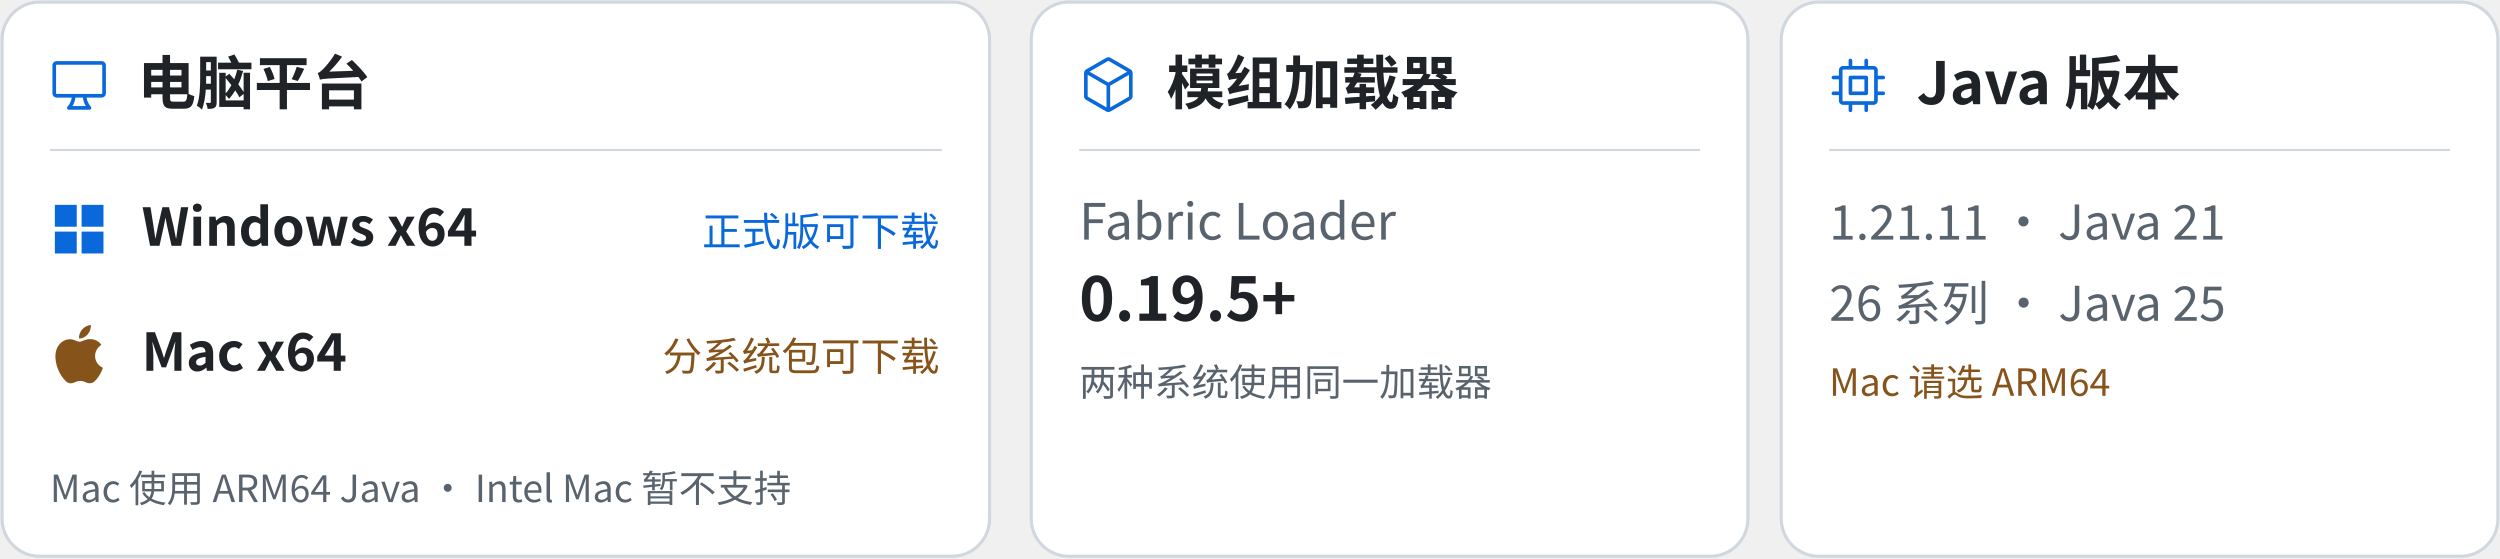
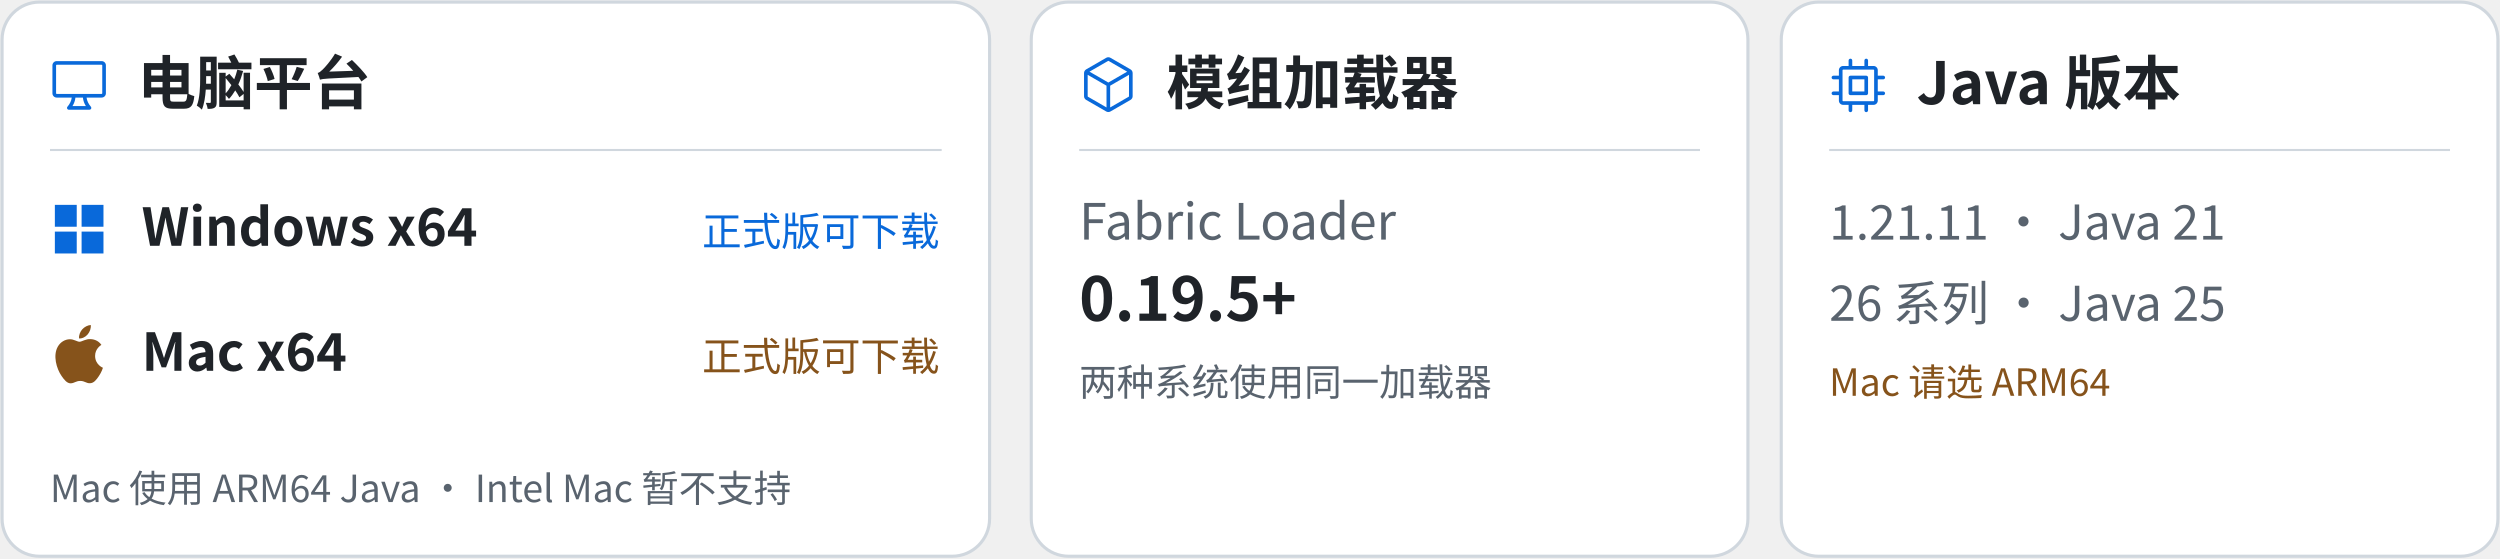
<svg xmlns="http://www.w3.org/2000/svg" width="1200" height="268" viewBox="0 0 1200 268" role="img" aria-labelledby="title desc">
  <g font-family="Segoe UI, Microsoft YaHei, Noto Sans CJK SC, PingFang SC, Arial, sans-serif">
    <rect x="1" y="1" width="474" height="266" rx="18" fill="#ffffff" stroke="#d0d7de" stroke-width="1.5" />
    <g transform="translate(24 27) scale(1.166667)" fill="#0969da">
      <path d="M8.954 17H2.75A1.75 1.75 0 0 1 1 15.25V3.75C1 2.784 1.784 2 2.75 2h18.5c.966 0 1.75.784 1.75 1.75v11.5A1.75 1.75 0 0 1 21.25 17h-6.204c.171 1.375.805 2.652 1.769 3.757A.752.752 0 0 1 16.25 22h-8.5a.75.75 0 0 1-.565-1.243c.964-1.105 1.598-2.382 1.769-3.757ZM21.5 3.75a.25.25 0 0 0-.25-.25H2.75a.25.25 0 0 0-.25.25v11.5c0 .138.112.25.25.25h18.5a.25.25 0 0 0 .25-.25ZM13.537 17h-3.074c-.126 1.266-.564 2.445-1.223 3.5h5.52c-.659-1.055-1.098-2.234-1.223-3.5Z" />
    </g>
    <text x="66" y="50" font-size="28" font-weight="650" fill="#1f2328">电脑平台</text>
    <path d="M24 72H452" stroke="#d0d7de" />
    <g id="platform-windows-row">
      <g transform="translate(24 96) scale(1.166667)" fill="#0969da">
        <path d="M2 2h9v9H2zm11 0h9v9h-9zM2 13h9v9H2zm11 0h9v9h-9z" />
      </g>
      <text id="platform-windows-label" x="68" y="118" font-size="25" font-weight="600" fill="#1f2328">Windows x64</text>
      <text id="platform-windows-status" x="451" y="118" text-anchor="end" font-size="19" fill="#0969da">正式版可下载</text>
    </g>
    <g id="platform-mac-row">
      <g transform="translate(24 156) scale(1.166667)" fill="#86531b">
        <path d="M12.152 6.896c-.948 0-2.415-1.078-3.96-1.04-2.04.027-3.91 1.183-4.961 3.014-2.117 3.675-.546 9.103 1.519 12.09 1.013 1.454 2.208 3.09 3.792 3.039 1.52-.065 2.09-.987 3.935-.987 1.831 0 2.35.987 3.96.948 1.637-.026 2.676-1.48 3.676-2.948 1.156-1.688 1.636-3.325 1.662-3.415-.039-.013-3.182-1.221-3.22-4.857-.026-3.04 2.48-4.494 2.597-4.559-1.429-2.09-3.623-2.324-4.39-2.376-2-.156-3.675 1.09-4.61 1.09zM15.53 3.83c.843-1.012 1.4-2.427 1.245-3.83-1.207.052-2.662.805-3.532 1.818-.78.896-1.454 2.338-1.273 3.714 1.338.104 2.715-.688 3.559-1.701" />
      </g>
      <text id="platform-mac-label" x="68" y="178" font-size="25" font-weight="600" fill="#1f2328">Mac x64</text>
-       <text id="platform-mac-status" x="451" y="178" text-anchor="end" font-size="19" fill="#86531b">分系统包可下载</text>
+       <text id="platform-mac-status" x="451" y="178" text-anchor="end" font-size="19" fill="#86531b">正式版可下载</text>
    </g>
    <text x="24" y="241" font-size="18" fill="#59636e">Mac 使用 ARM64 Java · Intel Mac 暂不支持</text>
    <rect x="495" y="1" width="344" height="266" rx="18" fill="#ffffff" stroke="#d0d7de" stroke-width="1.5" />
    <g transform="translate(518 27) scale(1.166667)" fill="#0969da">
      <path d="M12.876.64V.639l8.25 4.763c.541.313.875.89.875 1.515v9.525a1.75 1.75 0 0 1-.875 1.516l-8.25 4.762a1.748 1.748 0 0 1-1.75 0l-8.25-4.763a1.75 1.75 0 0 1-.875-1.515V6.917c0-.625.334-1.202.875-1.515L11.126.64a1.748 1.748 0 0 1 1.75 0Zm-1 1.298L4.251 6.34l7.75 4.474 7.75-4.474-7.625-4.402a.248.248 0 0 0-.25 0Zm.875 19.123 7.625-4.402a.25.25 0 0 0 .125-.216V7.639l-7.75 4.474ZM3.501 7.64v8.803c0 .09.048.172.125.216l7.625 4.402v-8.947Z" />
    </g>
    <text x="560" y="50" font-size="28" font-weight="650" fill="#1f2328">模组加载器</text>
    <path d="M518 72H816" stroke="#d0d7de" />
    <text x="518" y="115" font-size="24" fill="#59636e">Fabric Loader</text>
    <text x="518" y="154" font-size="29" font-weight="600" fill="#1f2328">0.19.5+</text>
    <text x="518" y="190" font-size="18" fill="#59636e">两种系统使用同一加载器</text>
    <rect x="855" y="1" width="344" height="266" rx="18" fill="#ffffff" stroke="#d0d7de" stroke-width="1.5" />
    <g transform="translate(878 27) scale(1.166667)" fill="#0969da">
      <path d="M8.75 8h6.5a.75.75 0 0 1 .75.75v6.5a.75.75 0 0 1-.75.75h-6.5a.75.75 0 0 1-.75-.75v-6.5A.75.75 0 0 1 8.75 8Zm.75 6.5h5v-5h-5Z" />
      <path d="M15.25 1a.75.75 0 0 1 .75.75V4h2.25c.966 0 1.75.784 1.75 1.75V8h2.25a.75.75 0 0 1 0 1.5H20v5h2.25a.75.75 0 0 1 0 1.5H20v2.25A1.75 1.75 0 0 1 18.25 20H16v2.25a.75.75 0 0 1-1.5 0V20h-5v2.25a.75.75 0 0 1-1.5 0V20H5.75A1.75 1.75 0 0 1 4 18.25V16H1.75a.75.75 0 0 1 0-1.5H4v-5H1.75a.75.75 0 0 1 0-1.5H4V5.75C4 4.784 4.784 4 5.75 4H8V1.75a.75.75 0 0 1 1.5 0V4h5V1.75a.75.75 0 0 1 .75-.75Zm3 17.5a.25.25 0 0 0 .25-.25V5.75a.25.25 0 0 0-.25-.25H5.75a.25.25 0 0 0-.25.25v12.5c0 .138.112.25.25.25Z" />
    </g>
    <text x="920" y="50" font-size="28" font-weight="650" fill="#1f2328">Java 版本</text>
    <path d="M878 72H1176" stroke="#d0d7de" />
    <text x="878" y="115" font-size="23" fill="#59636e">1.21.11 · Java 21</text>
    <text x="878" y="154" font-size="23" fill="#59636e">26 系列 · Java 25</text>
    <text x="878" y="190" font-size="18" fill="#86531b">Mac 请选 ARM64</text>
  </g>
</svg>
